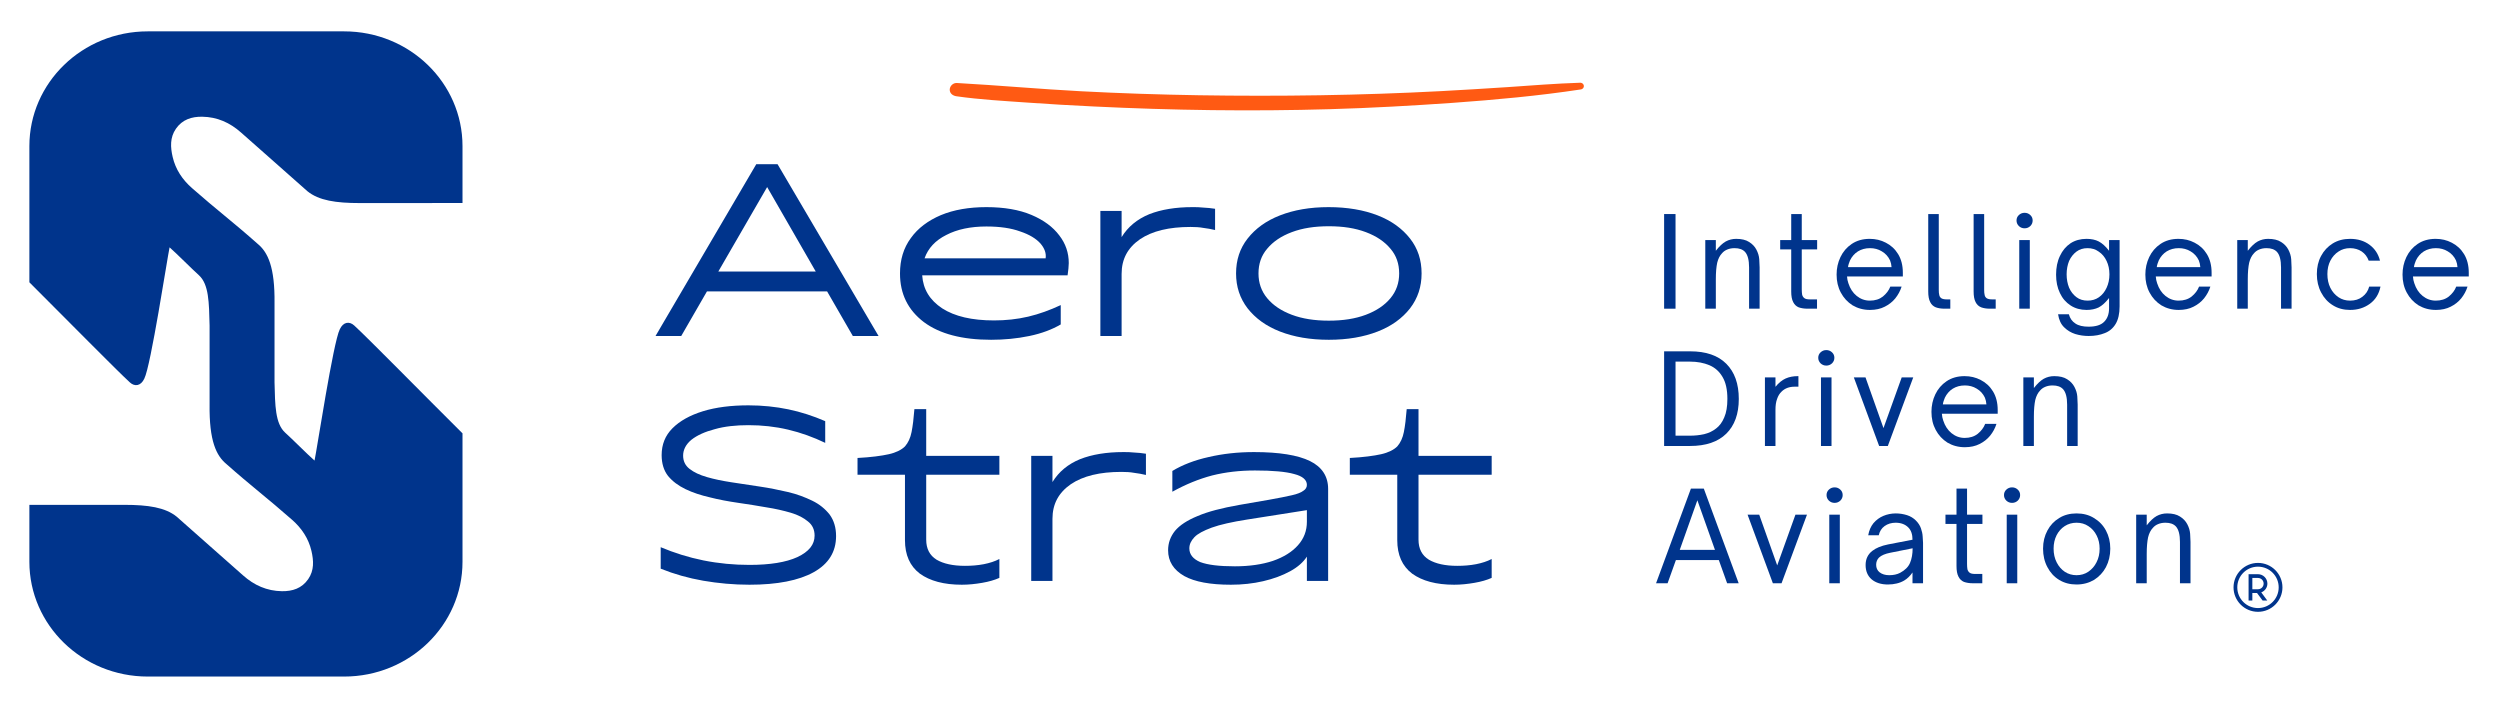
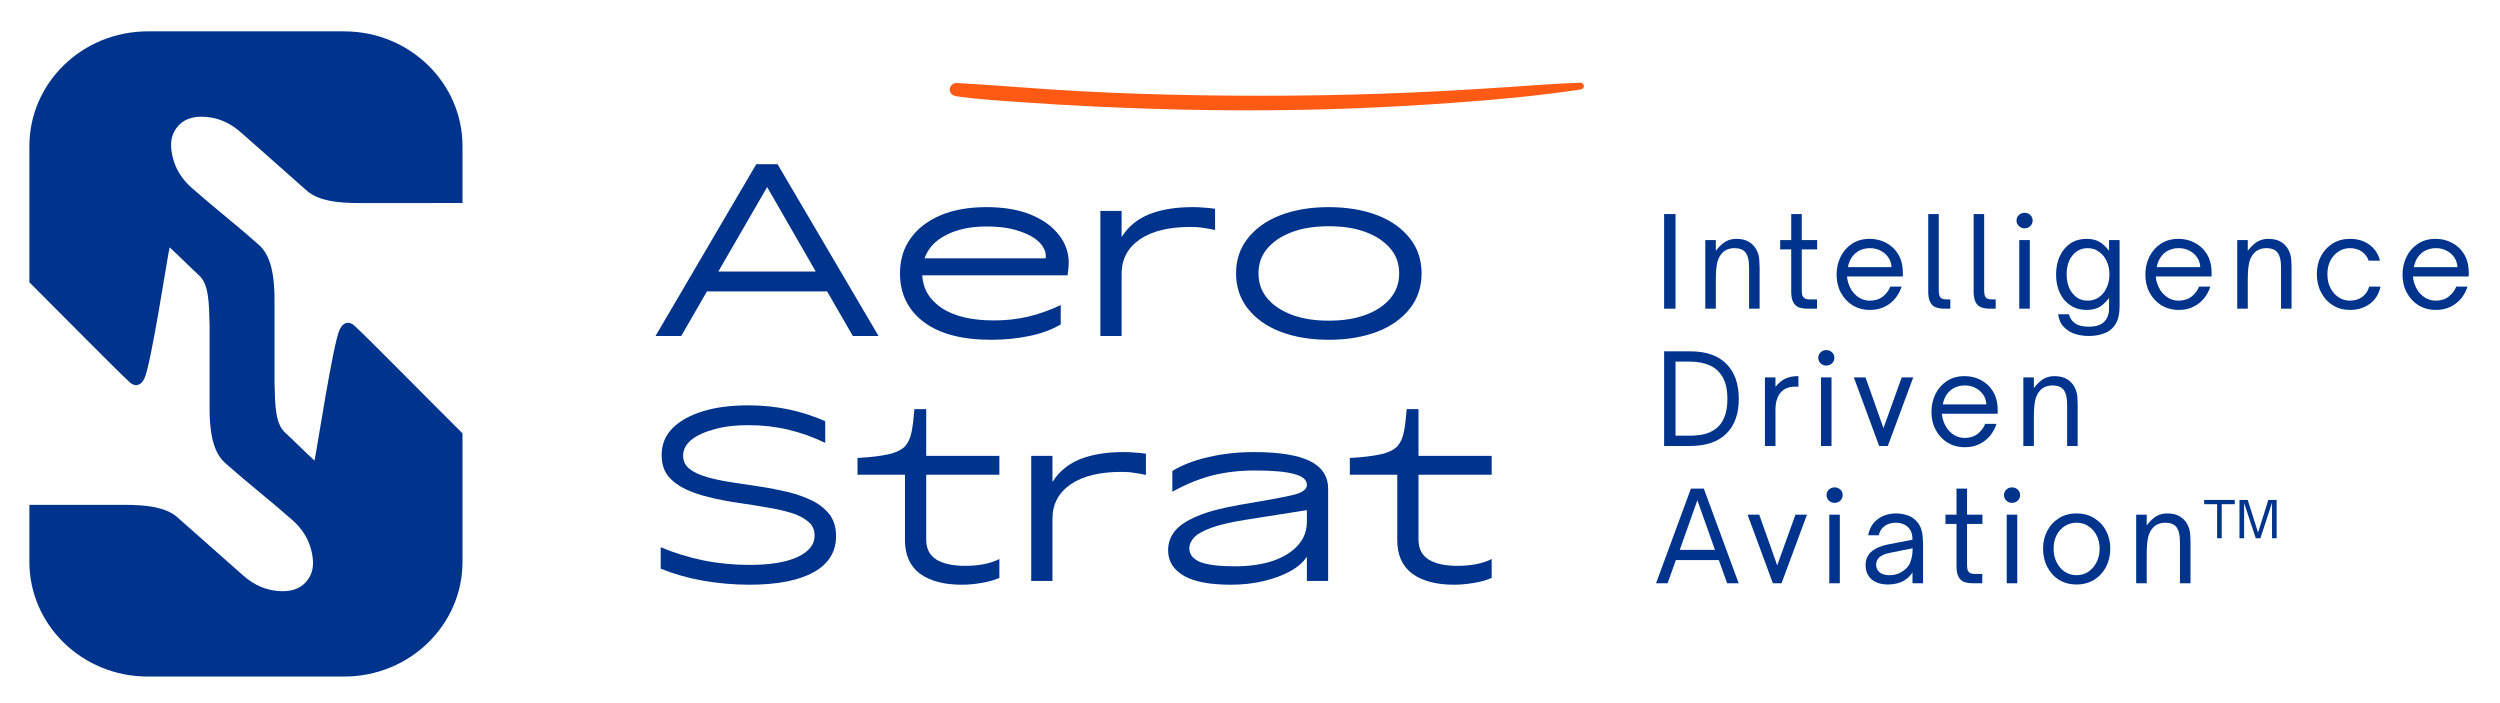
<svg xmlns="http://www.w3.org/2000/svg" xmlns:xlink="http://www.w3.org/1999/xlink" viewBox="0 0 434 122" width="434" height="122">
  <path transform="translate(-318 -608)" d="M379.485 664.498C378.657 663.742 377.590 663.864 376.985 665.173C375.853 667.400 373.029 685.966 372.603 687.955C371.391 686.897 368.688 684.165 367.489 683.093C365.784 681.515 365.752 678.405 365.657 674.380C365.646 671.841 365.652 661.183 365.657 660.679C365.737 654.333 364.490 651.776 362.722 650.324C358.498 646.573 355.572 644.390 351.334 640.656C349.662 639.183 348.479 637.421 347.976 635.257C347.585 633.574 347.478 631.880 348.543 630.346C349.651 628.751 351.263 628.237 353.104 628.263C355.708 628.300 357.926 629.295 359.855 631.016C364.070 634.776 367.161 637.435 371.372 641.200C373.361 642.810 376.328 643.252 380.432 643.252C382.863 643.252 391.149 643.246 398.291 643.244L398.291 633.370C398.291 622.366 389.092 613.445 377.745 613.445L343.646 613.445C332.299 613.445 323.100 622.366 323.100 633.370L323.100 657.008C329.478 663.368 338.320 672.355 340.557 674.396C341.385 675.152 342.452 675.031 343.056 673.722C344.189 671.495 347.012 652.929 347.439 650.940C348.651 651.998 351.353 654.729 352.553 655.802C354.258 657.380 354.289 660.490 354.384 664.515C354.396 667.053 354.390 677.712 354.384 678.216C354.305 684.561 355.552 687.119 357.320 688.571C361.543 692.322 364.470 694.504 368.708 698.239C370.379 699.711 371.562 701.474 372.066 703.638C372.457 705.321 372.564 707.015 371.498 708.549C370.391 710.143 368.779 710.658 366.938 710.632C364.333 710.594 362.116 709.600 360.186 707.879C355.972 704.118 352.881 701.459 348.670 697.694C346.681 696.085 343.714 695.642 339.610 695.642C337.331 695.642 329.904 695.648 323.100 695.650L323.100 705.526C323.100 716.529 332.299 725.450 343.646 725.450L377.745 725.450C389.092 725.450 398.291 716.529 398.291 705.526L398.291 683.228C391.885 676.871 381.884 666.688 379.485 664.498Z" fill="#00348c" />
  <g transform="translate(108.645 7.677) scale(0.87097)">
    <defs>
      <clipPath id="clip_1">
        <path transform="matrix(1,0,0,-1,-148,607.92)" d="M148 483.92H521V607.92H148Z" clip-rule="evenodd" />
      </clipPath>
      <clipPath id="clip_2">
        <path transform="matrix(.24,0,0,.24,-148,-210)" d="M0 0H6000V3375H0Z" clip-rule="evenodd" />
      </clipPath>
      <clipPath id="clip_3">
        <path transform="matrix(.24,0,0,.24,-148,-210)" d="M0 0H6000V3375H0Z" clip-rule="evenodd" />
      </clipPath>
      <clipPath id="clip_4">
        <path transform="matrix(.24,0,0,.24,-148,-210)" d="M0 0H6000V3375H0Z" clip-rule="evenodd" />
      </clipPath>
      <clipPath id="clip_5">
        <path transform="matrix(.24,0,0,.24,-148,554.88)" d="M0 0H6000V7H0Z" clip-rule="evenodd" />
      </clipPath>
      <clipPath id="clip_6">
        <path transform="matrix(.24,0,0,.24,1091.36,492)" d="M0 0H570V64H0Z" clip-rule="evenodd" />
      </clipPath>
      <clipPath id="clip_7">
        <path transform="matrix(.24,0,0,.24,-148,-210)" d="M5506.76 2641.411H5800.51V2907.036H5506.76Z" clip-rule="evenodd" />
      </clipPath>
      <clipPath id="clip_8">
        <path transform="matrix(.24,0,0,.24,-148,-210)" d="M5151.482 2679.117H5560.857V2910.367H5151.482Z" clip-rule="evenodd" />
      </clipPath>
      <clipPath id="clip_9">
        <path transform="matrix(.24,0,0,.24,-148,-210)" d="M885.543 904.903H1413.668V929.903H885.543Z" clip-rule="evenodd" />
      </clipPath>
      <clipPath id="clip_10">
        <path transform="matrix(.24,0,0,.24,64.4,6.959992)" d="M0 0H529V26H0Z" clip-rule="evenodd" />
      </clipPath>
      <clipPath id="clip_11">
        <path transform="matrix(.24,0,0,.24,64.4,6.959992)" d="M.543 2.27H528.668V27H.543Z" clip-rule="evenodd" />
      </clipPath>
      <clipPath id="clip_12">
        <path transform="matrix(.24,0,0,.24,-148,-210)" d="M1529.647 1591.15H2054.647V1616.15H1529.647Z" clip-rule="evenodd" />
      </clipPath>
      <clipPath id="clip_13">
        <path transform="matrix(.24,0,0,.24,218.96,171.84)" d="M0 0H526V26H0Z" clip-rule="evenodd" />
      </clipPath>
      <clipPath id="clip_14">
        <path transform="matrix(.24,0,0,.24,218.96,171.84)" d="M.647 1.371H525.647V26.371H.647Z" clip-rule="evenodd" />
      </clipPath>
      <clipPath id="clip_15">
        <path transform="matrix(.24,0,0,.24,-148,-210)" d="M0 0H6000V3375H0Z" clip-rule="evenodd" />
      </clipPath>
      <clipPath id="clip_16">
        <path transform="matrix(.24,0,0,.24,4.87999,13.44)" d="M0 0H716V439H0Z" clip-rule="evenodd" />
      </clipPath>
      <path id="font_17_1" d="M.017 0 .444 .728H.534L.962 0H.853L.744 .189H.235L.126 0H.017M.49 .631 .283 .273H.696L.49 .631Z" />
      <path id="font_17_297" d="M.421-.016C.298-.016 .203 .009 .136 .059 .069 .11 .035 .178 .035 .265 .035 .323 .05 .373 .081 .415 .111 .457 .154 .489 .208 .512 .263 .535 .328 .546 .401 .546 .476 .546 .54 .535 .592 .513 .644 .491 .683 .462 .71 .426 .737 .391 .75 .352 .75 .309 .75 .296 .748 .278 .745 .257H.129C.133 .198 .161 .152 .214 .117 .267 .083 .34 .066 .433 .066 .483 .066 .531 .071 .578 .082 .625 .093 .671 .11 .716 .131V.049C.68 .028 .636 .011 .583 0 .53-.011 .476-.016 .421-.016M.401 .464C.334 .464 .277 .452 .231 .428 .185 .405 .154 .372 .139 .329H.652C.655 .35 .648 .371 .63 .392 .611 .413 .583 .43 .544 .443 .506 .457 .458 .464 .401 .464Z" />
      <path id="font_17_420" d="M.06 0V.53H.15V.419C.177 .463 .216 .495 .267 .516 .318 .536 .379 .546 .45 .546 .465 .546 .481 .546 .497 .544 .513 .543 .529 .542 .546 .539V.449C.529 .453 .513 .456 .496 .458 .48 .461 .462 .462 .442 .462 .351 .462 .28 .445 .228 .41 .176 .374 .15 .326 .15 .263V0H.06Z" />
      <path id="font_17_381" d="M.428-.016C.349-.016 .28-.004 .221 .019 .162 .042 .117 .075 .084 .117 .051 .16 .035 .209 .035 .265 .035 .322 .051 .371 .084 .413 .117 .455 .162 .488 .221 .511 .28 .534 .348 .546 .427 .546 .506 .546 .576 .534 .635 .511 .694 .488 .739 .455 .772 .413 .805 .371 .821 .322 .821 .265 .821 .209 .805 .16 .772 .117 .739 .075 .694 .042 .635 .019 .576-.004 .507-.016 .428-.016M.428 .065C.488 .065 .54 .073 .585 .09 .63 .107 .664 .13 .689 .16 .714 .19 .726 .225 .726 .265 .726 .306 .714 .341 .689 .37 .664 .4 .63 .423 .585 .44 .54 .457 .488 .465 .428 .465 .368 .465 .316 .457 .271 .44 .226 .423 .192 .4 .167 .37 .142 .341 .13 .306 .13 .265 .13 .225 .142 .19 .167 .16 .192 .13 .226 .107 .271 .09 .316 .073 .368 .065 .428 .065Z" />
      <path id="font_17_175" d="M.415-.016C.348-.016 .283-.01 .219 .001 .156 .012 .096 .029 .039 .052V.143C.096 .119 .156 .1 .22 .087 .285 .074 .35 .068 .415 .068 .502 .068 .57 .079 .618 .101 .667 .124 .691 .154 .691 .192 .691 .217 .682 .237 .663 .252 .645 .267 .621 .28 .59 .289 .559 .298 .525 .306 .486 .312 .447 .319 .408 .325 .367 .331 .326 .337 .287 .344 .248 .354 .209 .363 .175 .374 .144 .389 .113 .404 .089 .422 .07 .445 .052 .468 .043 .498 .043 .533 .043 .578 .058 .616 .089 .647 .12 .678 .163 .702 .218 .719 .273 .736 .338 .744 .411 .744 .47 .744 .527 .738 .58 .727 .633 .716 .685 .699 .736 .677V.585C.686 .609 .634 .628 .579 .641 .524 .654 .468 .66 .411 .66 .358 .66 .31 .655 .268 .643 .226 .632 .193 .617 .169 .598 .146 .579 .134 .556 .134 .531 .134 .508 .143 .489 .161 .475 .18 .46 .204 .449 .235 .44 .266 .431 .3 .424 .339 .418 .378 .412 .417 .406 .458 .4 .499 .394 .538 .386 .577 .377 .616 .368 .65 .355 .681 .34 .712 .325 .736 .305 .755 .281 .773 .256 .782 .226 .782 .19 .782 .123 .75 .072 .687 .037 .624 .002 .533-.016 .415-.016Z" />
      <path id="font_17_441" d="M.455-.016C.379-.016 .32-0 .277 .031 .235 .063 .214 .11 .214 .173V.45H.013V.521C.07 .524 .115 .53 .146 .537 .177 .544 .2 .556 .214 .57 .228 .586 .237 .606 .242 .631 .247 .656 .251 .689 .254 .728H.304V.53H.614V.45H.304V.175C.304 .136 .319 .108 .348 .09 .377 .073 .417 .064 .468 .064 .495 .064 .522 .066 .548 .071 .573 .076 .595 .083 .614 .093V.013C.594 .004 .57-.003 .541-.008 .512-.013 .484-.016 .455-.016Z" />
      <path id="font_17_253" d="M.306-.016C.219-.016 .153-.004 .108 .021 .063 .047 .04 .083 .04 .13 .04 .161 .05 .188 .069 .212 .089 .236 .121 .257 .165 .275 .209 .294 .268 .309 .341 .322L.468 .344C.509 .351 .541 .358 .564 .363 .587 .368 .604 .375 .613 .382 .623 .388 .628 .397 .628 .407 .628 .428 .61 .444 .574 .453 .539 .463 .483 .468 .408 .468 .343 .468 .283 .461 .227 .447 .17 .432 .114 .409 .058 .378V.466C.101 .492 .153 .512 .212 .525 .272 .539 .336 .546 .404 .546 .511 .546 .59 .533 .641 .508 .692 .483 .718 .443 .718 .39V0H.628V.103C.613 .08 .59 .059 .557 .041 .524 .023 .486 .009 .443-.001 .4-.011 .354-.016 .306-.016M.323 .062C.385 .062 .439 .07 .484 .085 .53 .101 .565 .123 .59 .151 .616 .18 .628 .213 .628 .251V.3L.374 .26C.311 .25 .261 .239 .225 .226 .19 .213 .165 .2 .151 .185 .137 .17 .13 .155 .13 .138 .13 .112 .146 .093 .176 .08 .208 .068 .256 .062 .323 .062Z" />
      <clipPath id="clip_18">
        <path transform="matrix(.24,0,0,.24,7.279999,234.96)" d="M0 0H1382V111H0Z" clip-rule="evenodd" />
      </clipPath>
      <clipPath id="clip_19">
        <path transform="matrix(.24,0,0,.24,8.720001,181.68)" d="M0 0H1369V235H0Z" clip-rule="evenodd" />
      </clipPath>
      <clipPath id="clip_20">
        <path transform="matrix(.24,0,0,.24,204.8,28.56)" d="M0 0H695V357H0Z" clip-rule="evenodd" />
      </clipPath>
      <path id="font_21_39" d="M.171 0H.079V.763H.171V0Z" />
      <path id="font_21_170" d="M.156 0H.071V.553H.156V.467C.184 .503 .211 .528 .236 .542 .262 .556 .29 .563 .32 .563 .363 .563 .398 .555 .424 .538 .45 .522 .47 .501 .483 .476 .496 .451 .504 .426 .506 .399 .508 .372 .509 .35 .509 .333V0H.424V.333C.424 .392 .413 .433 .392 .457 .373 .478 .345 .488 .307 .488 .284 .488 .265 .484 .248 .477 .231 .47 .217 .46 .206 .447 .188 .428 .175 .403 .167 .37 .16 .337 .156 .293 .156 .236V0Z" />
      <path id="font_21_199" d="M.324 0H.247C.22 0 .196 .004 .176 .011 .157 .019 .142 .033 .132 .053 .121 .074 .116 .102 .116 .139V.478H.027V.553H.116V.763H.201V.553H.325V.478H.201V.156C.201 .14 .202 .126 .204 .113 .207 .101 .213 .092 .222 .085 .231 .078 .246 .075 .267 .075H.324V0Z" />
      <path id="font_21_135" d="M.317-.01C.264-.01 .218 .003 .177 .027 .136 .053 .105 .087 .082 .13 .059 .173 .048 .221 .048 .275 .048 .325 .058 .372 .079 .416 .1 .46 .13 .495 .17 .522 .21 .549 .258 .563 .315 .563 .362 .563 .405 .553 .445 .532 .486 .511 .519 .481 .544 .44 .569 .399 .582 .349 .582 .29V.26H.132C.133 .241 .137 .222 .143 .205 .157 .162 .179 .128 .21 .103 .241 .078 .276 .065 .316 .065 .358 .065 .393 .076 .421 .098 .449 .121 .469 .147 .481 .178H.572C.561 .143 .544 .112 .521 .083 .498 .055 .47 .033 .436 .016 .403-.001 .363-.01 .317-.01M.14 .335H.491C.49 .344 .489 .354 .487 .363 .485 .372 .482 .381 .479 .389 .464 .421 .442 .445 .413 .462 .384 .48 .352 .488 .317 .488 .28 .488 .248 .479 .22 .462 .193 .445 .171 .42 .156 .389 .152 .38 .149 .371 .146 .362 .143 .353 .141 .344 .14 .335Z" />
      <path id="font_21_164" d="M.247 0H.2C.173 0 .149 .004 .13 .011 .11 .019 .095 .033 .085 .053 .074 .074 .069 .102 .069 .139V.763H.154V.152C.154 .135 .155 .121 .158 .11 .16 .099 .166 .09 .175 .084 .184 .078 .199 .075 .22 .075H.247V0Z" />
      <path id="font_21_150" d="M.114 .648C.096 .648 .081 .654 .068 .666 .055 .679 .049 .694 .049 .711 .049 .728 .055 .743 .068 .755 .081 .767 .096 .773 .114 .773 .132 .773 .147 .767 .16 .755 .173 .743 .179 .728 .179 .711 .179 .694 .173 .679 .16 .666 .147 .654 .132 .648 .114 .648M.156 0H.071V.553H.156V0Z" />
      <path id="font_21_145" d="M.315-.22C.278-.22 .242-.215 .206-.204 .172-.193 .142-.175 .117-.15 .091-.125 .075-.09 .068-.045H.155C.164-.078 .181-.102 .207-.119 .233-.137 .269-.145 .314-.145 .372-.145 .414-.132 .44-.105 .466-.079 .479-.043 .479 .003V.086C.45 .049 .422 .024 .395 .01 .368-.003 .335-.01 .298-.01 .249-.01 .206 .002 .169 .026 .132 .05 .103 .083 .083 .126 .062 .169 .052 .219 .052 .274 .052 .331 .062 .382 .083 .425 .103 .468 .131 .502 .168 .527 .205 .551 .248 .563 .297 .563 .336 .563 .369 .556 .396 .542 .423 .528 .451 .503 .479 .467V.553H.564V.019C.564-.041 .553-.088 .532-.123 .511-.158 .481-.183 .444-.197 .407-.212 .364-.22 .315-.22M.306 .065C.341 .065 .371 .074 .397 .092 .424 .111 .444 .136 .459 .168 .474 .2 .482 .236 .482 .277 .482 .318 .474 .354 .459 .385 .444 .417 .423 .442 .396 .46 .37 .479 .34 .488 .306 .488 .271 .488 .241 .479 .216 .46 .191 .441 .171 .416 .157 .385 .144 .353 .137 .317 .137 .277 .137 .237 .144 .201 .157 .169 .171 .137 .191 .112 .216 .093 .241 .074 .271 .065 .306 .065Z" />
      <path id="font_21_127" d="M.316-.01C.264-.01 .218 .002 .178 .027 .137 .052 .106 .086 .083 .13 .06 .173 .048 .223 .048 .279 .048 .334 .059 .382 .082 .425 .105 .468 .136 .501 .176 .526 .217 .551 .263 .563 .316 .563 .378 .563 .43 .547 .473 .515 .516 .483 .544 .44 .557 .387H.466C.455 .418 .436 .443 .41 .461 .383 .479 .351 .488 .316 .488 .281 .488 .25 .479 .223 .461 .195 .443 .173 .418 .157 .387 .141 .356 .133 .32 .133 .279 .133 .237 .141 .2 .157 .168 .173 .136 .195 .111 .223 .092 .25 .074 .281 .065 .316 .065 .355 .065 .388 .075 .415 .096 .443 .117 .461 .144 .47 .178H.561C.549 .119 .521 .073 .476 .04 .431 .007 .378-.01 .316-.01Z" />
      <path id="font_21_20" d="M.288 0H.079V.763H.289C.416 .763 .513 .73 .58 .663 .647 .596 .681 .502 .681 .379 .681 .258 .647 .165 .58 .099 .513 .033 .415 0 .288 0M.171 .68V.083H.287C.327 .083 .365 .087 .401 .095 .438 .104 .47 .119 .498 .141 .526 .162 .548 .192 .564 .231 .581 .27 .589 .319 .589 .379 .589 .454 .576 .513 .55 .556 .525 .6 .489 .632 .444 .651 .399 .67 .347 .68 .288 .68H.171Z" />
      <path id="font_21_189" d="M.156 0H.071V.553H.156V.477C.181 .508 .209 .531 .238 .544 .267 .557 .3 .563 .337 .563H.341V.478H.312C.267 .478 .232 .465 .205 .438 .189 .423 .177 .403 .169 .379 .16 .355 .156 .326 .156 .291V0Z" />
      <path id="font_21_212" d="M.294 0H.224L.02 .553H.114L.259 .144 .406 .553H.499L.294 0Z" />
      <path id="font_21_1" d="" />
      <path id="font_21_2" d="M.107 0H.014L.295 .763H.399L.68 0H.587L.52 .187H.174L.107 0M.347 .669 .205 .269H.489L.347 .669Z" />
      <path id="font_21_114" d="M.228-.01C.173-.01 .129 .004 .096 .032 .064 .06 .048 .098 .048 .147 .048 .195 .066 .233 .102 .261 .131 .284 .174 .302 .229 .313L.426 .351C.426 .394 .415 .427 .392 .45 .367 .475 .333 .488 .29 .488 .256 .488 .226 .479 .201 .461 .176 .443 .161 .418 .154 .387H.069C.076 .426 .09 .458 .111 .484 .133 .51 .16 .53 .191 .543 .222 .556 .256 .563 .291 .563 .323 .563 .353 .558 .382 .549 .41 .54 .434 .525 .453 .506 .472 .487 .486 .466 .494 .443 .502 .42 .507 .398 .508 .376 .51 .355 .511 .339 .511 .326V0H.426V.087C.407 .059 .384 .037 .359 .022 .34 .011 .32 .003 .298-.002 .277-.007 .253-.01 .228-.01M.238 .065C.272 .065 .301 .071 .326 .084 .365 .105 .392 .131 .406 .164 .42 .197 .427 .236 .427 .282L.247 .246C.206 .238 .175 .225 .156 .207 .141 .192 .133 .172 .133 .149 .133 .124 .142 .103 .161 .088 .181 .073 .206 .065 .238 .065Z" />
      <path id="font_21_175" d="M.318-.01C.265-.01 .219 .002 .178 .027 .137 .052 .106 .086 .083 .13 .06 .173 .048 .223 .048 .279 .048 .334 .06 .382 .083 .425 .106 .468 .137 .501 .178 .526 .219 .551 .265 .563 .318 .563 .371 .563 .418 .551 .458 .526 .5 .501 .532 .468 .555 .425 .578 .382 .59 .334 .59 .279 .59 .224 .578 .174 .555 .13 .532 .087 .5 .053 .459 .027 .418 .003 .371-.01 .318-.01M.318 .065C.353 .065 .385 .074 .413 .093 .441 .112 .463 .137 .479 .169 .496 .202 .504 .238 .504 .279 .504 .318 .496 .354 .48 .385 .464 .417 .442 .442 .414 .46 .386 .479 .354 .488 .318 .488 .283 .488 .251 .479 .223 .461 .195 .443 .173 .418 .157 .387 .141 .355 .133 .319 .133 .279 .133 .238 .141 .201 .158 .168 .174 .136 .196 .111 .224 .092 .252 .074 .283 .065 .318 .065Z" />
-       <clipPath id="clip_22">
-         <path transform="matrix(.24,0,0,.24,-148,-210)" d="M1948.717 1302.637H1998.717V1352.637H1948.717Z" clip-rule="evenodd" />
-       </clipPath>
      <clipPath id="clip_23">
        <path transform="matrix(.24,0,0,.24,-148,-210)" d="M2037.86 1916.755H2087.859V1966.755H2037.86Z" clip-rule="evenodd" />
      </clipPath>
      <clipPath id="clip_24">
        <path transform="matrix(.24,0,0,.24,-148,-210)" d="M0 0H6000V3375H0Z" clip-rule="evenodd" />
      </clipPath>
    </defs>
    <g>
      <g clip-path="url(#clip_1)">
        <g clip-path="url(#clip_2)" />
        <g clip-path="url(#clip_3)" />
        <g clip-path="url(#clip_4)">
          <g opacity=".2">
            <g clip-path="url(#clip_5)" />
          </g>
          <g>
            <g clip-path="url(#clip_6)" />
          </g>
        </g>
        <g clip-path="url(#clip_7)" />
        <g clip-path="url(#clip_8)" />
        <g clip-path="url(#clip_9)">
          <g>
            <g clip-path="url(#clip_10)">
              <g clip-path="url(#clip_11)">
                <path transform="matrix(.2713551,0,0,-.2569043,59.91718,74.62807)" d="M480.6 255.4C449.4 250.4 418 247.4 386.5 245 356.6 242.8 326.6 241 296.6 240.1 238.6 238.3 180.6 239.2 122.7 242.2 106.6 243 90.4 244 74.3 245.2 56.9 246.5 39.3 247.5 22.1 250.1 19.3 250.5 17 252.4 17.1 255.4 17.2 258.1 19.6 260.6 22.4 260.4 52.8 258.6 83.1 255.7 113.5 254 142.3 252.4 171.1 251.4 200 250.9 259.3 249.9 318.8 250.8 378 254.1 394.3 255 410.5 256.1 426.8 257.2 444.5 258.5 462.2 260 479.9 260.6 483.4 260.9 484.1 256 480.6 255.4Z" fill="#ff5a13" />
              </g>
            </g>
          </g>
        </g>
        <g clip-path="url(#clip_12)">
          <g>
            <g clip-path="url(#clip_13)">
              <g clip-path="url(#clip_14)" />
            </g>
          </g>
        </g>
        <g clip-path="url(#clip_15)">
          <g>
            <g clip-path="url(#clip_16)">
              <use data-text="A" xlink:href="#font_17_1" transform="matrix(47.04597,0,0,-47.04597,5.11375,58.15715)" fill="#00348c" />
              <use data-text="e" xlink:href="#font_17_297" transform="matrix(47.04597,0,0,-47.04597,52.99959,58.15715)" fill="#00348c" />
              <use data-text="r" xlink:href="#font_17_420" transform="matrix(47.04597,0,0,-47.04597,91.75993,58.15715)" fill="#00348c" />
              <use data-text="o" xlink:href="#font_17_381" transform="matrix(47.04597,0,0,-47.04597,119.9836,58.15715)" fill="#00348c" />
              <use data-text="S" xlink:href="#font_17_175" transform="matrix(47.04597,0,0,-47.04597,5.11375,106.979)" fill="#00348c" />
              <use data-text="t" xlink:href="#font_17_441" transform="matrix(47.04597,0,0,-47.04597,45.56748,106.979)" fill="#00348c" />
              <use data-text="r" xlink:href="#font_17_420" transform="matrix(47.04597,0,0,-47.04597,77.97759,106.979)" fill="#00348c" />
              <use data-text="a" xlink:href="#font_17_253" transform="matrix(47.04597,0,0,-47.04597,106.2013,106.979)" fill="#00348c" />
              <use data-text="t" xlink:href="#font_17_441" transform="matrix(47.04597,0,0,-47.04597,143.6916,106.979)" fill="#00348c" />
            </g>
          </g>
          <g>
            <g clip-path="url(#clip_18)" />
          </g>
          <g>
            <g clip-path="url(#clip_19)" />
          </g>
          <g>
            <g clip-path="url(#clip_20)">
              <use data-text="I" xlink:href="#font_21_39" transform="matrix(24.72503,0,0,-24.72503,204.995,52.71381)" fill="#00348c" />
              <use data-text="n" xlink:href="#font_21_170" transform="matrix(24.72503,0,0,-24.72503,213.3989,52.71381)" fill="#00348c" />
              <use data-text="t" xlink:href="#font_21_199" transform="matrix(24.72503,0,0,-24.72503,229.4138,52.71381)" fill="#00348c" />
              <use data-text="e" xlink:href="#font_21_135" transform="matrix(24.72503,0,0,-24.72503,240.1403,52.71381)" fill="#00348c" />
              <use data-text="l" xlink:href="#font_21_164" transform="matrix(24.72503,0,0,-24.72503,257.8853,52.71381)" fill="#00348c" />
              <use data-text="l" xlink:href="#font_21_164" transform="matrix(24.72503,0,0,-24.72503,266.9316,52.71381)" fill="#00348c" />
              <use data-text="i" xlink:href="#font_21_150" transform="matrix(24.72503,0,0,-24.72503,275.9779,52.71381)" fill="#00348c" />
              <use data-text="g" xlink:href="#font_21_145" transform="matrix(24.72503,0,0,-24.72503,283.7887,52.71381)" fill="#00348c" />
              <use data-text="e" xlink:href="#font_21_135" transform="matrix(24.72503,0,0,-24.72503,301.6819,52.71381)" fill="#00348c" />
              <use data-text="n" xlink:href="#font_21_170" transform="matrix(24.72503,0,0,-24.72503,319.4269,52.71381)" fill="#00348c" />
              <use data-text="c" xlink:href="#font_21_127" transform="matrix(24.72503,0,0,-24.72503,335.8621,52.71381)" fill="#00348c" />
              <use data-text="e" xlink:href="#font_21_135" transform="matrix(24.72503,0,0,-24.72503,352.9399,52.71381)" fill="#00348c" />
              <use data-text="D" xlink:href="#font_21_20" transform="matrix(24.72503,0,0,-24.72503,204.995,80.07661)" fill="#00348c" />
              <use data-text="r" xlink:href="#font_21_189" transform="matrix(24.72503,0,0,-24.72503,225.2854,80.07661)" fill="#00348c" />
              <use data-text="i" xlink:href="#font_21_150" transform="matrix(24.72503,0,0,-24.72503,236.457,80.07661)" fill="#00348c" />
              <use data-text="v" xlink:href="#font_21_212" transform="matrix(24.72503,0,0,-24.72503,244.2677,80.07661)" fill="#00348c" />
              <use data-text="e" xlink:href="#font_21_135" transform="matrix(24.72503,0,0,-24.72503,259.0471,80.07661)" fill="#00348c" />
              <use data-text="n" xlink:href="#font_21_170" transform="matrix(24.72503,0,0,-24.72503,276.7921,80.07661)" fill="#00348c" />
              <use data-text=" " xlink:href="#font_21_1" transform="matrix(24.72503,0,0,-24.72503,293.2401,80.07661)" fill="#00348c" />
              <use data-text="A" xlink:href="#font_21_2" transform="matrix(24.72503,0,0,-24.72503,204.995,107.4394)" fill="#00348c" />
              <use data-text="v" xlink:href="#font_21_212" transform="matrix(24.72503,0,0,-24.72503,223.0854,107.4394)" fill="#00348c" />
              <use data-text="i" xlink:href="#font_21_150" transform="matrix(24.72503,0,0,-24.72503,238.112,107.4394)" fill="#00348c" />
              <use data-text="a" xlink:href="#font_21_114" transform="matrix(24.72503,0,0,-24.72503,245.9227,107.4394)" fill="#00348c" />
              <use data-text="t" xlink:href="#font_21_199" transform="matrix(24.72503,0,0,-24.72503,262.358,107.4394)" fill="#00348c" />
              <use data-text="i" xlink:href="#font_21_150" transform="matrix(24.72503,0,0,-24.72503,273.4801,107.4394)" fill="#00348c" />
              <use data-text="o" xlink:href="#font_21_175" transform="matrix(24.72503,0,0,-24.72503,281.2908,107.4394)" fill="#00348c" />
              <use data-text="n" xlink:href="#font_21_170" transform="matrix(24.72503,0,0,-24.72503,299.2829,107.4394)" fill="#00348c" />
            </g>
          </g>
        </g>
-         <g clip-path="url(#clip_22)">
-           <path transform="matrix(.16,0,0,.16,319.6921,102.6328)" d="M35.156 4.688C18.355 4.688 4.688 18.355 4.688 35.156 4.687 51.957 18.355 65.625 35.156 65.625 51.957 65.625 65.625 51.957 65.625 35.156 65.625 18.355 51.957 4.688 35.156 4.688V4.688ZM35.156 9.375C49.422 9.375 60.938 20.891 60.938 35.156 60.938 49.422 49.422 60.938 35.156 60.938 20.891 60.938 9.375 49.422 9.375 35.156 9.375 20.891 20.891 9.375 35.156 9.375V9.375ZM23.438 18.75V51.562H28.125V42.188H33.977L40.898 51.562H46.727L39.23 41.41C43.676 39.742 46.875 35.477 46.875 30.469 46.875 24.023 41.602 18.75 35.156 18.75H23.438ZM28.125 23.438H35.156C39.07 23.438 42.188 26.555 42.188 30.469 42.188 34.383 39.07 37.5 35.156 37.5H28.125V23.438Z" fill="#00348c" />
-         </g>
+         <path transform="matrix(0.076427,0,0,0.076427,314.59,90.835)" d="M45.8 100H33.8V11H0V0H79.8V11H45.8ZM104.2 100H92.1V0H113.6L140.6 85.1L167.3 0H189V100H177V7.3L146.6 100H134.6L104.2 7.9Z" fill="#00348c" />
        <g clip-path="url(#clip_23)" />
        <g clip-path="url(#clip_24)" />
        <path transform="matrix(1,0,0,-1,-148,607.92)" d="M212.53 594.415H339.094V600.743H212.53Z" fill-opacity="0" />
        <path transform="matrix(1,0,0,-1,-148,607.92)" d="M467.692 492.952H480.028V505.287H467.692Z" fill-opacity="0" />
      </g>
    </g>
  </g>
</svg>
